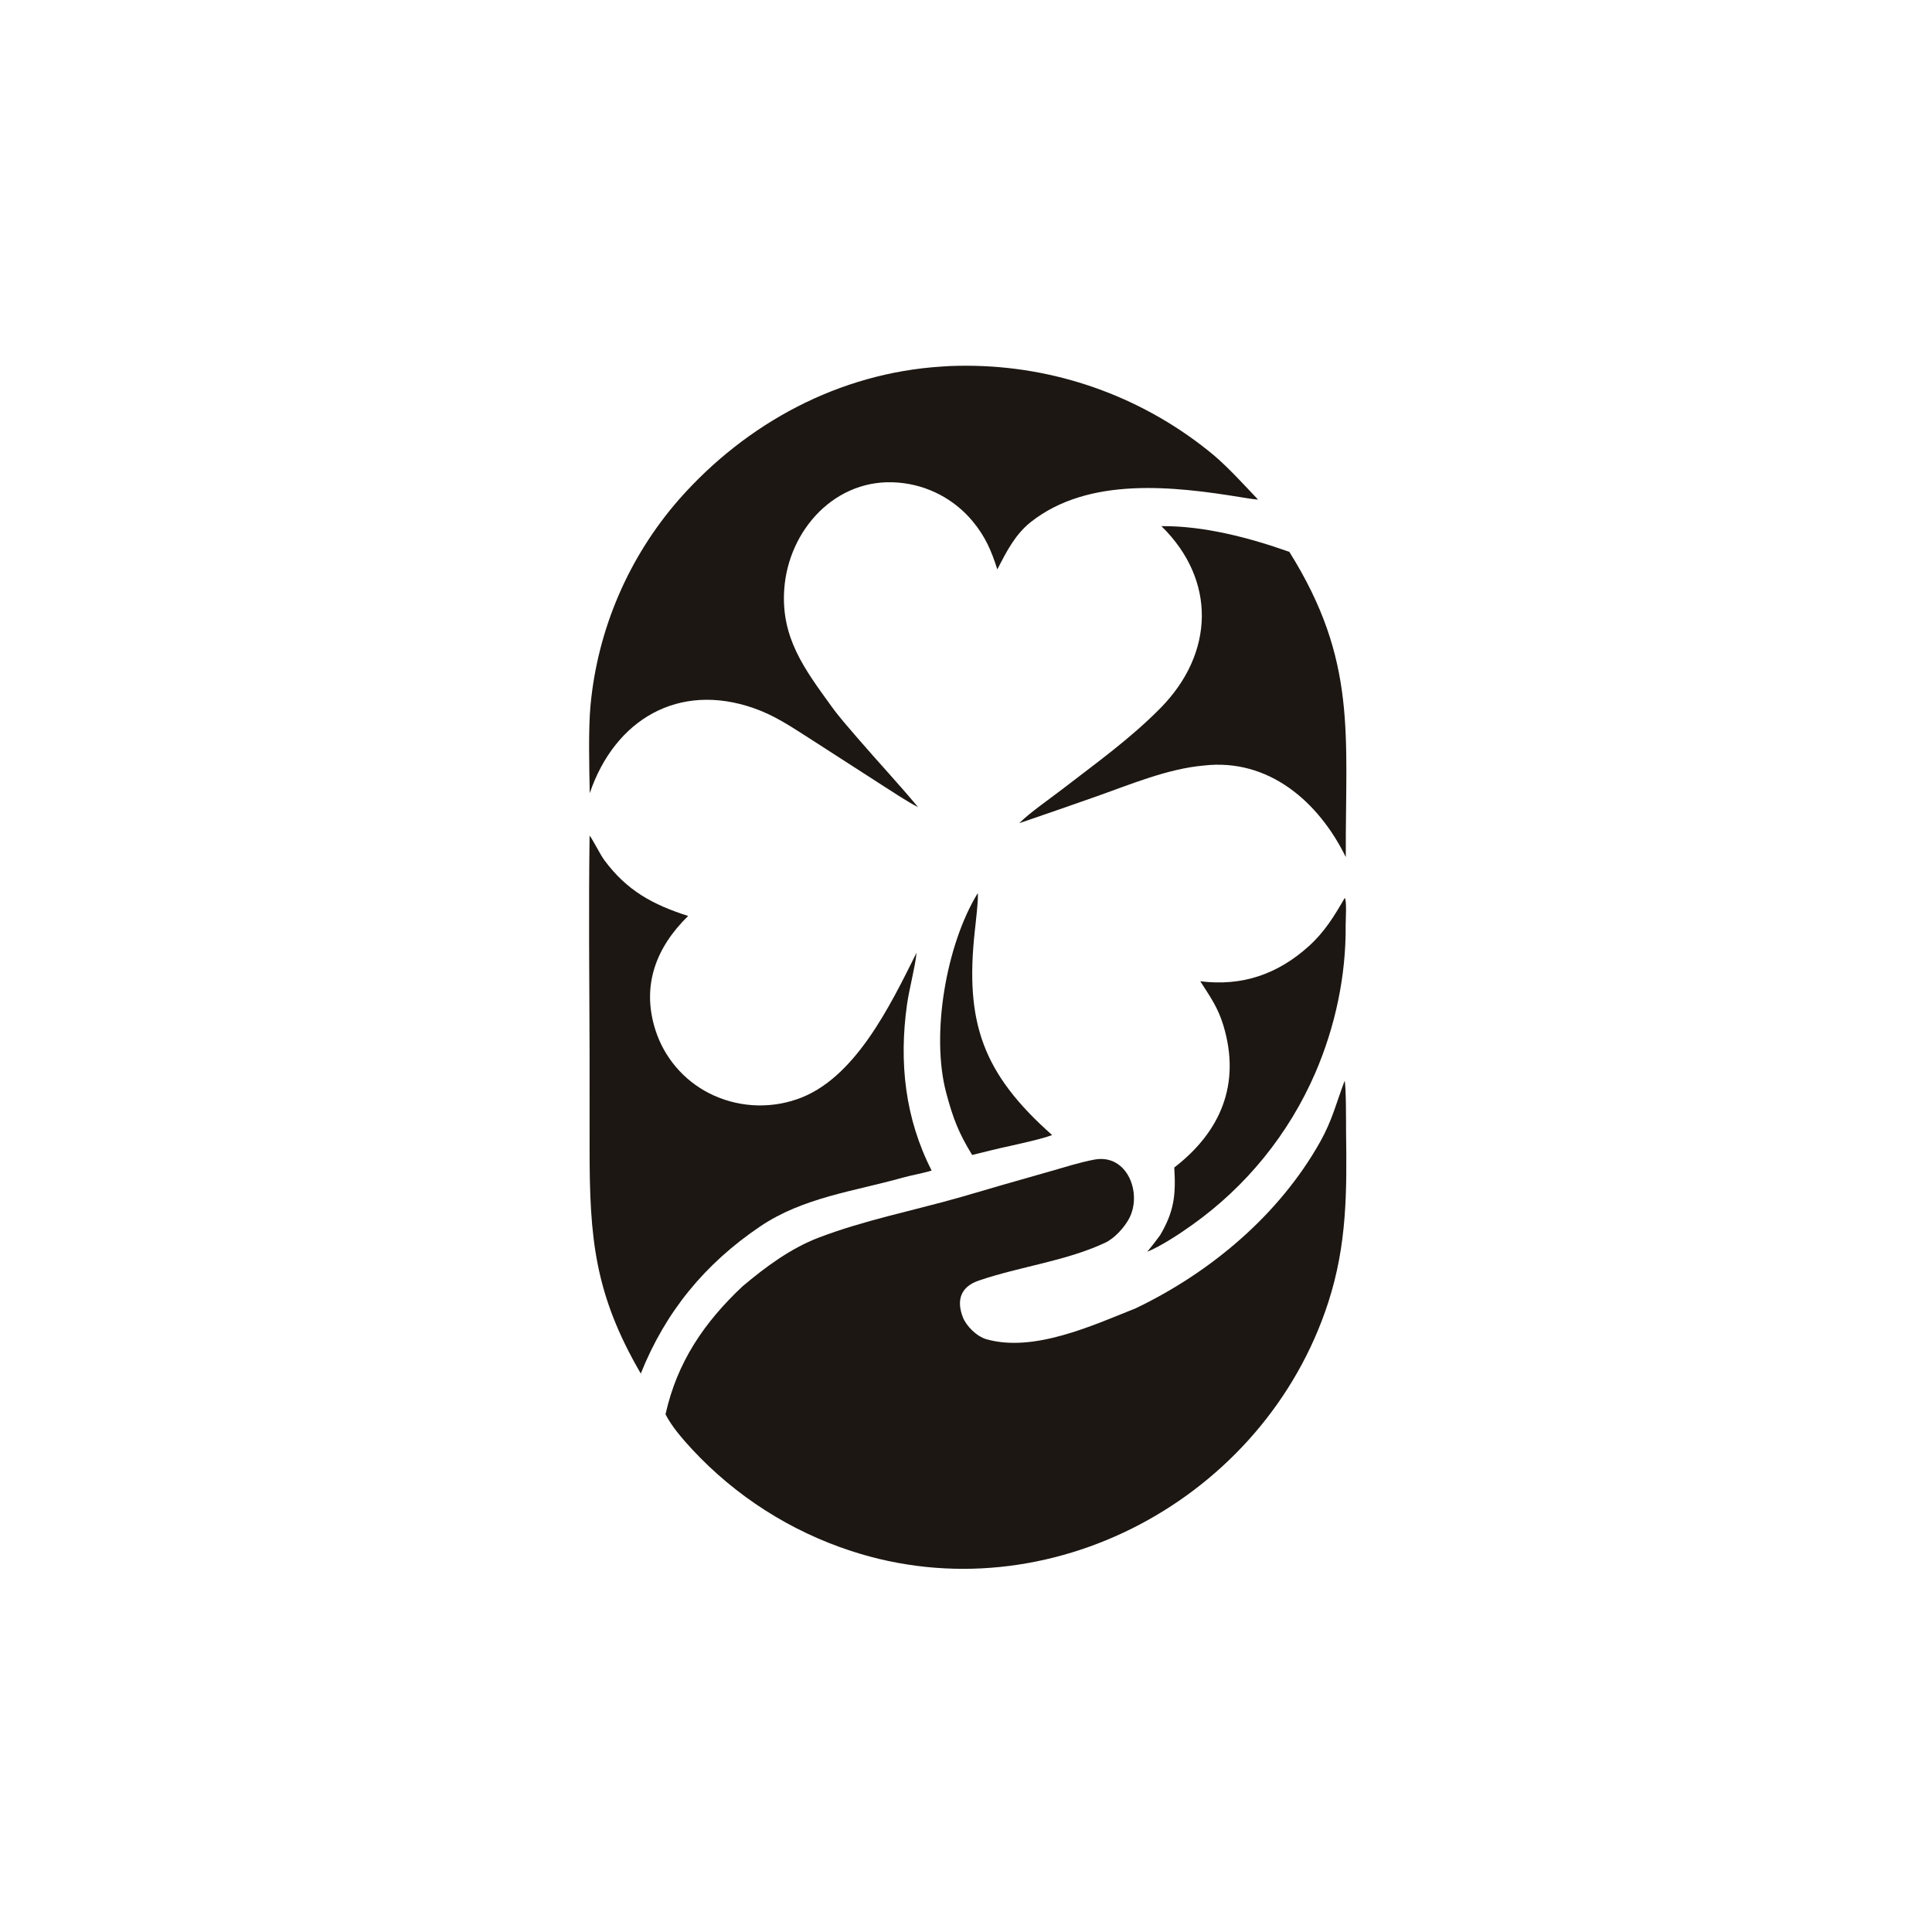
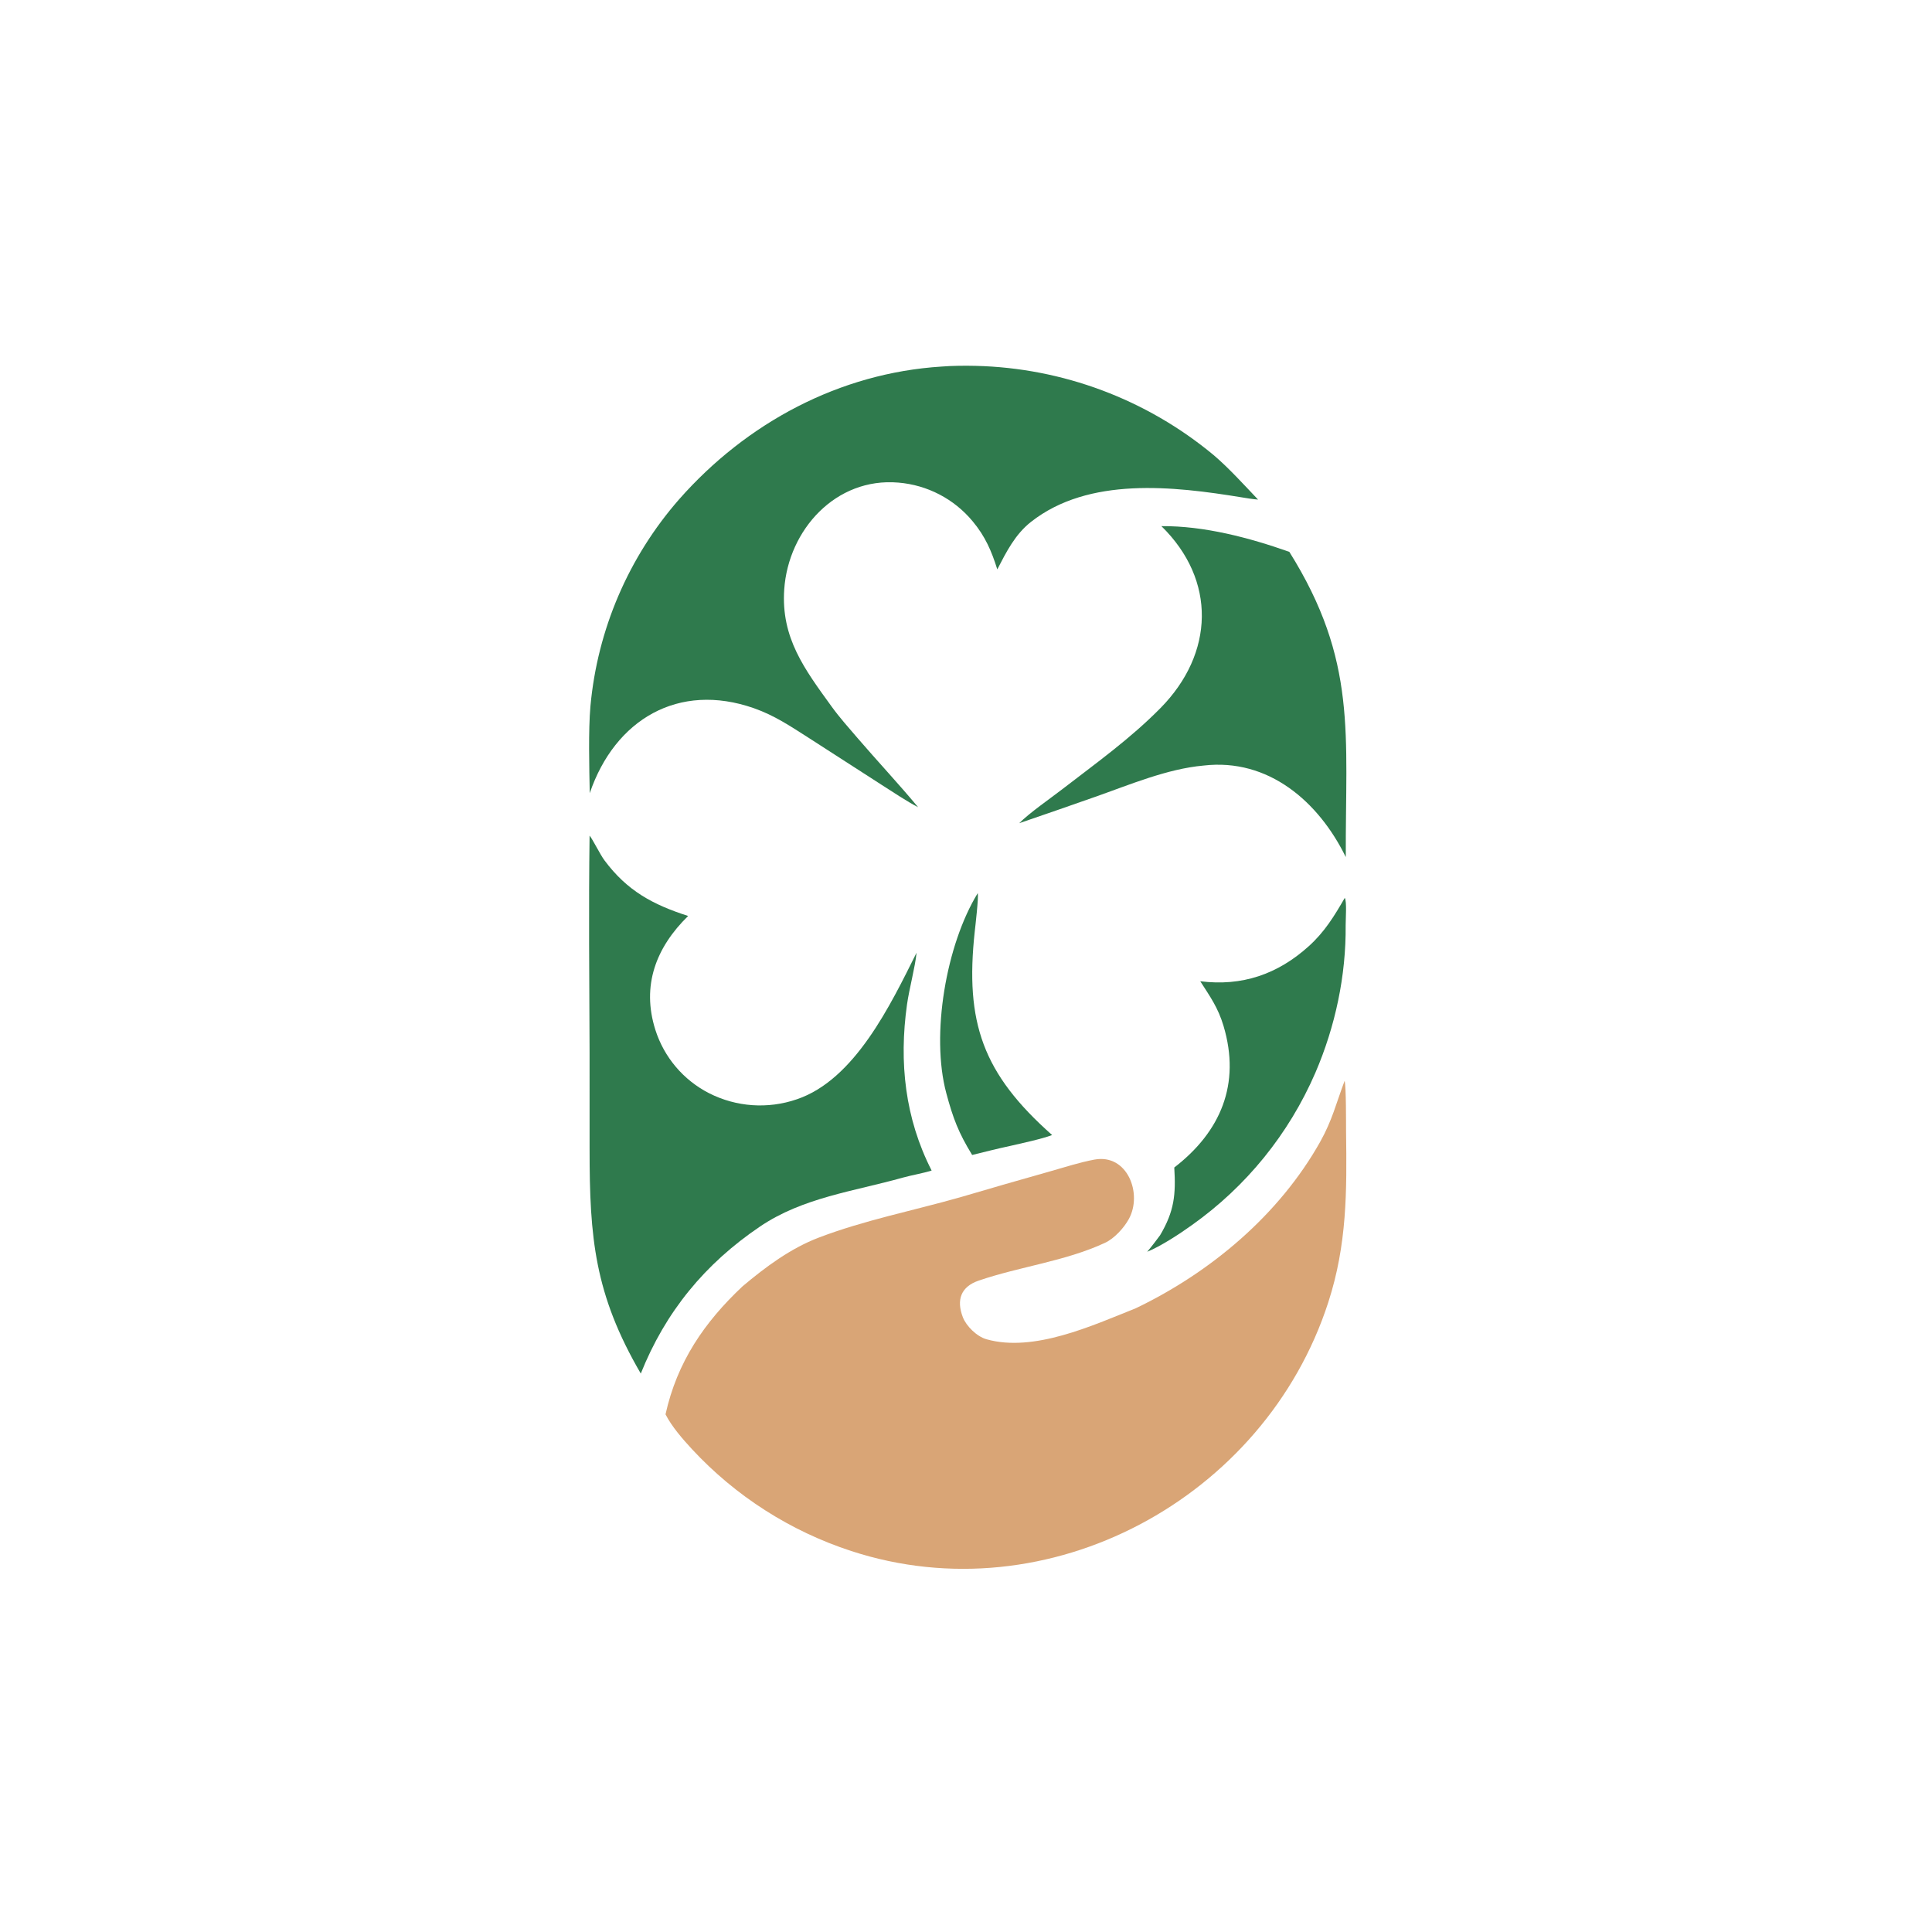
- <svg xmlns="http://www.w3.org/2000/svg" version="1.1" viewBox="0 0 2048 2048" width="1024" height="1024" fill="#1C1712">
-   <path transform="translate(0,0)" d="M 1425.38 1145.7 C 1427.02 1153.14 1426.83 1189.67 1426.88 1199.17 C 1427.76 1263.08 1427.93 1319.18 1407.99 1380.66 C 1340.67 1588.28 1111.61 1712.59 902.318 1644.13 C 837.852 1623.11 779.806 1586.01 733.662 1536.32 C 723.699 1525.52 712.046 1512.22 705.477 1499.24 C 717.745 1443.85 746.589 1401.65 787.168 1363.52 C 811.563 1343.01 838.034 1323.3 867.989 1311.88 C 916.187 1293.49 967.939 1283.34 1017.59 1269.23 C 1049.47 1259.84 1081.41 1250.63 1113.4 1241.61 C 1128.65 1237.29 1144.81 1232.06 1160.07 1229.23 C 1195.19 1222.69 1211.3 1265.44 1196.64 1292.17 C 1191.45 1301.64 1181.21 1312.86 1171.42 1317.41 C 1129.32 1337.01 1081.37 1342.47 1037.47 1357.5 C 1018.59 1363.92 1013.61 1377.89 1020.63 1396.24 C 1024.24 1405.67 1035.41 1416.76 1045.74 1419.68 C 1095.82 1433.82 1157.86 1405.22 1204.04 1386.78 C 1283.44 1348.72 1356.2 1287.57 1399.55 1210.17 C 1412.14 1187.69 1416.41 1169.52 1425.06 1146.53 L 1425.38 1145.7 z" />
-   <path transform="translate(0,0)" d="M 998.08 388.574 C 1009.01 387.655 1023.15 387.567 1034.12 387.824 C 1126.44 390.006 1215.32 423.291 1286.36 482.288 C 1302.31 495.769 1319.04 514.286 1333.6 529.583 C 1327.76 529.122 1321.9 528.136 1316.11 527.19 C 1244.05 515.406 1154.14 505.026 1092.85 553.25 C 1076.14 566.402 1066.89 584.8 1057.17 603.571 C 1051.08 584.077 1044.32 568.47 1031.07 552.613 C 1011.41 528.891 983.011 514.098 952.3 511.576 C 885.969 505.877 835.681 561.663 831.32 624.718 C 827.761 676.184 852.972 709.471 881.578 749.012 C 890.137 760.843 899.82 771.61 909.242 782.608 C 930.31 807.08 952.451 830.73 973.217 855.65 C 961.791 849.856 945.447 838.891 934.379 831.852 L 857.472 782.306 C 838.042 769.94 821.094 758.404 799.079 750.699 C 719.376 722.804 651.822 762.551 625.154 840.8 C 624.627 814.046 623.602 774.376 625.896 748.476 C 633.347 667.282 666.284 590.526 719.997 529.185 C 791.363 448.284 889.682 395.423 998.08 388.574 z" />
-   <path transform="translate(0,0)" d="M 624.981 885.773 C 628.516 890.129 636.055 905.664 640.744 911.971 C 664.902 944.463 692.145 958.954 729.443 970.975 C 695.444 1004.24 679.829 1044.73 694.721 1091.69 C 703.957 1120.75 724.423 1144.91 751.567 1158.8 C 780.431 1173.5 814.026 1175.84 844.652 1165.3 C 906.157 1144.56 944.086 1065.02 971.581 1009.94 C 970.186 1024.92 963.795 1048.17 961.448 1064.94 C 952.889 1126.08 959.283 1185.41 987.57 1240.82 C 977.826 1243.87 966.82 1245.6 956.86 1248.37 C 905.064 1262.92 851.217 1269.35 805.639 1300.18 C 747.22 1339.69 705.434 1390.54 679.259 1456.02 C 630.193 1371.77 624.961 1312.17 624.993 1218.04 L 624.971 1115.09 C 624.715 1039.27 623.92 961.514 624.981 885.773 z" />
-   <path transform="translate(0,0)" d="M 1231.14 557.725 C 1276.48 557.37 1324.35 569.982 1366.75 584.991 C 1439.17 700.733 1426.09 778.556 1426.59 908.536 C 1397.96 849.925 1344.74 803.477 1275.76 811.534 C 1237.25 814.961 1197.27 831.929 1161.11 844.63 C 1134.4 854.007 1107.17 863.524 1080.42 872.635 C 1091.17 861.775 1112.85 846.779 1125.94 836.7 C 1161.91 808.94 1198.23 783.009 1230.25 750.488 C 1287.2 692.65 1289.64 615.015 1231.14 557.725 z" />
-   <path transform="translate(0,0)" d="M 1425.5 951.822 C 1427.85 955.1 1426.4 975.174 1426.45 980.722 C 1426.98 1034.12 1415.46 1088.11 1394.36 1137.14 C 1366.31 1201.99 1321 1257.88 1263.35 1298.73 C 1250.86 1307.74 1230.16 1321.29 1216.09 1326.92 C 1221.05 1321.04 1225.15 1315.59 1229.74 1309.41 C 1244.85 1283.85 1246.52 1266.27 1244.78 1237.61 C 1293.99 1199.65 1315.37 1149.18 1297.02 1087.64 C 1291.21 1068.14 1283 1056.82 1272.32 1040.17 C 1316.63 1045.76 1354.4 1032.75 1387.36 1003.01 C 1404.2 987.806 1414.34 971.139 1425.5 951.822 z" />
-   <path transform="translate(0,0)" d="M 1036.48 946.722 C 1037.39 952.143 1034.04 980.342 1033.26 987.553 C 1022.81 1084.08 1041.76 1138.06 1115.3 1203.2 C 1104.29 1207.41 1082.63 1211.97 1070.4 1214.83 C 1057.26 1217.61 1043.62 1221.12 1030.52 1224.32 C 1016.07 1200.77 1010.26 1185.45 1003.11 1158.79 C 986.496 1096.83 1002.94 1001.42 1036.48 946.722 z" />
+ <svg xmlns="http://www.w3.org/2000/svg" version="1.1" viewBox="0 0 2048 2048" width="1024" height="1024">
+   <path fill="#D9A576" transform="translate(0,0)" d="M 1425.38 1145.7 C 1427.02 1153.14 1426.83 1189.67 1426.88 1199.17 C 1427.76 1263.08 1427.93 1319.18 1407.99 1380.66 C 1340.67 1588.28 1111.61 1712.59 902.318 1644.13 C 837.852 1623.11 779.806 1586.01 733.662 1536.32 C 723.699 1525.52 712.046 1512.22 705.477 1499.24 C 717.745 1443.85 746.589 1401.65 787.168 1363.52 C 811.563 1343.01 838.034 1323.3 867.989 1311.88 C 916.187 1293.49 967.939 1283.34 1017.59 1269.23 C 1049.47 1259.84 1081.41 1250.63 1113.4 1241.61 C 1128.65 1237.29 1144.81 1232.06 1160.07 1229.23 C 1195.19 1222.69 1211.3 1265.44 1196.64 1292.17 C 1191.45 1301.64 1181.21 1312.86 1171.42 1317.41 C 1129.32 1337.01 1081.37 1342.47 1037.47 1357.5 C 1018.59 1363.92 1013.61 1377.89 1020.63 1396.24 C 1024.24 1405.67 1035.41 1416.76 1045.74 1419.68 C 1095.82 1433.82 1157.86 1405.22 1204.04 1386.78 C 1283.44 1348.72 1356.2 1287.57 1399.55 1210.17 C 1412.14 1187.69 1416.41 1169.52 1425.06 1146.53 L 1425.38 1145.7 z" />
+   <path fill="#2F7A4D" transform="translate(0,0)" d="M 998.08 388.574 C 1009.01 387.655 1023.15 387.567 1034.12 387.824 C 1126.44 390.006 1215.32 423.291 1286.36 482.288 C 1302.31 495.769 1319.04 514.286 1333.6 529.583 C 1327.76 529.122 1321.9 528.136 1316.11 527.19 C 1244.05 515.406 1154.14 505.026 1092.85 553.25 C 1076.14 566.402 1066.89 584.8 1057.17 603.571 C 1051.08 584.077 1044.32 568.47 1031.07 552.613 C 1011.41 528.891 983.011 514.098 952.3 511.576 C 885.969 505.877 835.681 561.663 831.32 624.718 C 827.761 676.184 852.972 709.471 881.578 749.012 C 890.137 760.843 899.82 771.61 909.242 782.608 C 930.31 807.08 952.451 830.73 973.217 855.65 C 961.791 849.856 945.447 838.891 934.379 831.852 L 857.472 782.306 C 838.042 769.94 821.094 758.404 799.079 750.699 C 719.376 722.804 651.822 762.551 625.154 840.8 C 624.627 814.046 623.602 774.376 625.896 748.476 C 633.347 667.282 666.284 590.526 719.997 529.185 C 791.363 448.284 889.682 395.423 998.08 388.574 z" />
+   <path fill="#2F7A4D" transform="translate(0,0)" d="M 624.981 885.773 C 628.516 890.129 636.055 905.664 640.744 911.971 C 664.902 944.463 692.145 958.954 729.443 970.975 C 695.444 1004.24 679.829 1044.73 694.721 1091.69 C 703.957 1120.75 724.423 1144.91 751.567 1158.8 C 780.431 1173.5 814.026 1175.84 844.652 1165.3 C 906.157 1144.56 944.086 1065.02 971.581 1009.94 C 970.186 1024.92 963.795 1048.17 961.448 1064.94 C 952.889 1126.08 959.283 1185.41 987.57 1240.82 C 977.826 1243.87 966.82 1245.6 956.86 1248.37 C 905.064 1262.92 851.217 1269.35 805.639 1300.18 C 747.22 1339.69 705.434 1390.54 679.259 1456.02 C 630.193 1371.77 624.961 1312.17 624.993 1218.04 L 624.971 1115.09 C 624.715 1039.27 623.92 961.514 624.981 885.773 z" />
+   <path fill="#2F7A4D" transform="translate(0,0)" d="M 1231.14 557.725 C 1276.48 557.37 1324.35 569.982 1366.75 584.991 C 1439.17 700.733 1426.09 778.556 1426.59 908.536 C 1397.96 849.925 1344.74 803.477 1275.76 811.534 C 1237.25 814.961 1197.27 831.929 1161.11 844.63 C 1134.4 854.007 1107.17 863.524 1080.42 872.635 C 1091.17 861.775 1112.85 846.779 1125.94 836.7 C 1161.91 808.94 1198.23 783.009 1230.25 750.488 C 1287.2 692.65 1289.64 615.015 1231.14 557.725 z" />
+   <path fill="#2F7A4D" transform="translate(0,0)" d="M 1425.5 951.822 C 1427.85 955.1 1426.4 975.174 1426.45 980.722 C 1426.98 1034.12 1415.46 1088.11 1394.36 1137.14 C 1366.31 1201.99 1321 1257.88 1263.35 1298.73 C 1250.86 1307.74 1230.16 1321.29 1216.09 1326.92 C 1221.05 1321.04 1225.15 1315.59 1229.74 1309.41 C 1244.85 1283.85 1246.52 1266.27 1244.78 1237.61 C 1293.99 1199.65 1315.37 1149.18 1297.02 1087.64 C 1291.21 1068.14 1283 1056.82 1272.32 1040.17 C 1316.63 1045.76 1354.4 1032.75 1387.36 1003.01 C 1404.2 987.806 1414.34 971.139 1425.5 951.822 z" />
+   <path fill="#2F7A4D" transform="translate(0,0)" d="M 1036.48 946.722 C 1037.39 952.143 1034.04 980.342 1033.26 987.553 C 1022.81 1084.08 1041.76 1138.06 1115.3 1203.2 C 1104.29 1207.41 1082.63 1211.97 1070.4 1214.83 C 1057.26 1217.61 1043.62 1221.12 1030.52 1224.32 C 1016.07 1200.77 1010.26 1185.45 1003.11 1158.79 C 986.496 1096.83 1002.94 1001.42 1036.48 946.722 z" />
</svg>
